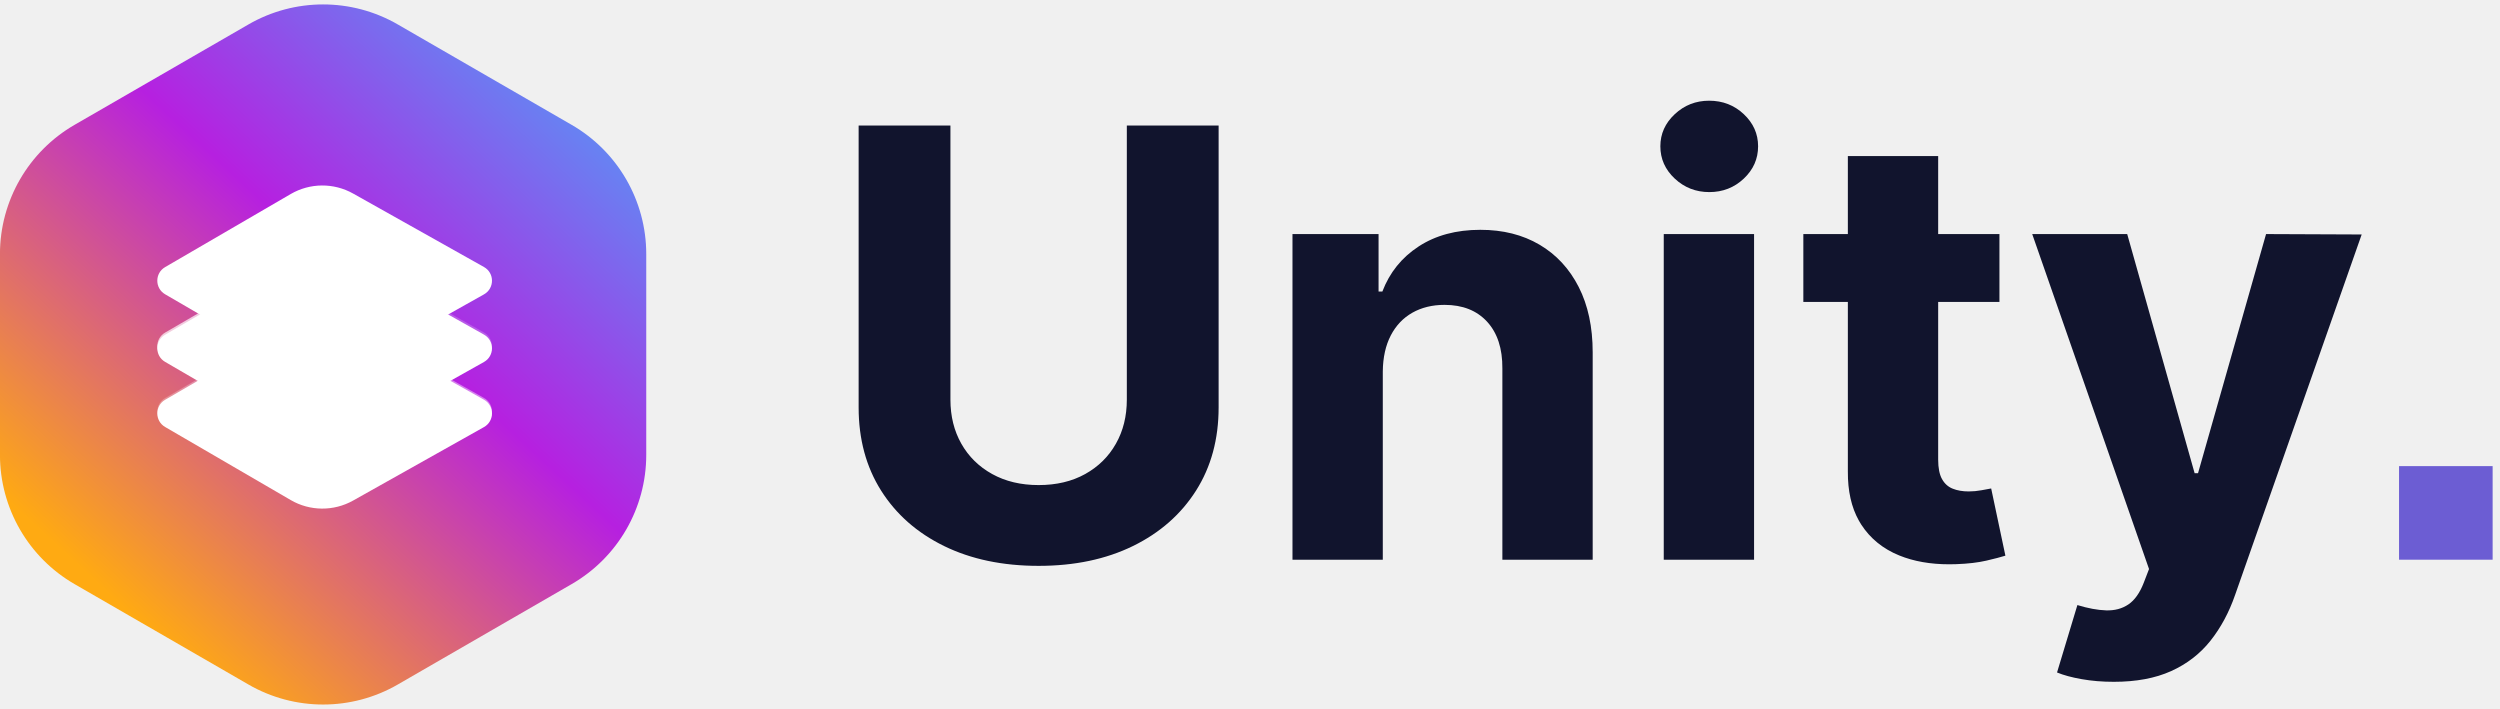
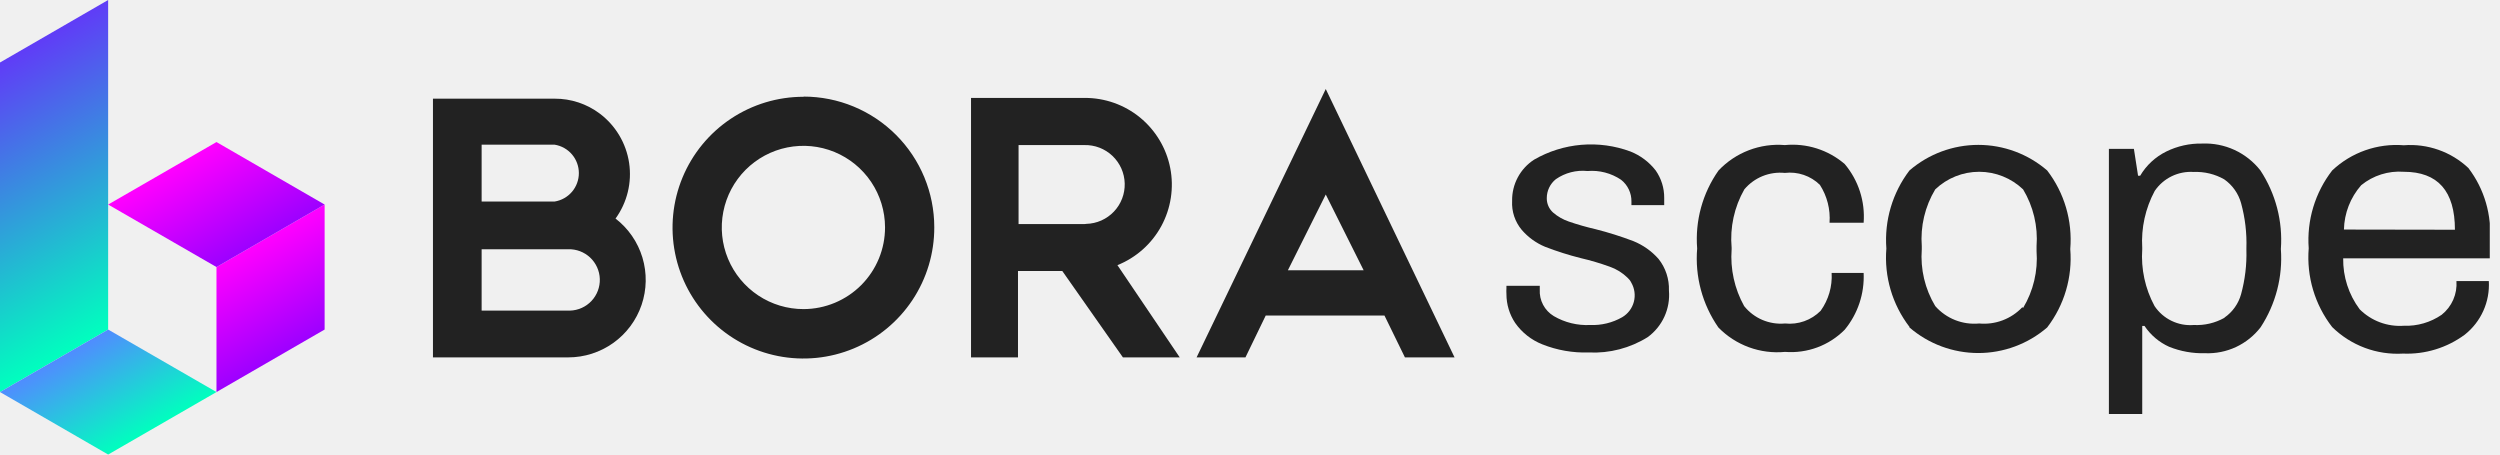
- <svg xmlns="http://www.w3.org/2000/svg" width="134" height="38" viewBox="0 0 134 38">
+ <svg xmlns="http://www.w3.org/2000/svg" width="132" height="24" viewBox="0 0 132 24" fill="none">
+   <g clip-path="url(#clip0_2_17)">
+     <path d="M65.76 18.87H63.18L70 4.7L76.8 18.87H74.18L73.1 16.66H66.83L65.76 18.87ZM68 14.27H72L70 10.27L68 14.27Z" fill="#222222" />
+     <path d="M32.5 11.54C33.115 10.692 33.372 9.636 33.217 8.6C33.062 7.565 32.506 6.631 31.67 6C30.984 5.484 30.148 5.206 29.29 5.21H22.86V18.87H30C30.854 18.871 31.687 18.604 32.382 18.107C33.077 17.611 33.599 16.909 33.875 16.1C34.151 15.292 34.166 14.417 33.92 13.599C33.673 12.781 33.177 12.061 32.5 11.54V11.54ZM29.29 7.64C29.646 7.698 29.969 7.881 30.203 8.156C30.436 8.431 30.564 8.779 30.564 9.14C30.564 9.501 30.436 9.849 30.203 10.124C29.969 10.399 29.646 10.582 29.29 10.64H25.43V7.64H29.29ZM30 16.4H25.43V13.16H30C30.43 13.147 30.847 13.305 31.16 13.599C31.473 13.894 31.657 14.3 31.67 14.73C31.683 15.16 31.525 15.577 31.231 15.89C30.936 16.203 30.53 16.387 30.1 16.4H30Z" fill="#222222" />
+     <path d="M42.43 5.11C41.062 5.108 39.724 5.512 38.586 6.271C37.448 7.03 36.561 8.11 36.037 9.373C35.513 10.637 35.376 12.028 35.643 13.369C35.91 14.711 36.569 15.943 37.538 16.91C38.505 17.876 39.739 18.534 41.081 18.799C42.422 19.064 43.813 18.925 45.076 18.399C46.339 17.873 47.417 16.985 48.175 15.845C48.932 14.706 49.334 13.368 49.33 12V12C49.33 10.17 48.603 8.415 47.309 7.121C46.015 5.827 44.26 5.1 42.43 5.1V5.11ZM42.43 16.32C41.578 16.322 40.744 16.071 40.034 15.599C39.324 15.127 38.77 14.455 38.442 13.669C38.114 12.882 38.026 12.015 38.191 11.179C38.355 10.342 38.764 9.574 39.365 8.969C39.967 8.365 40.734 7.953 41.569 7.785C42.405 7.617 43.272 7.7 44.06 8.024C44.848 8.349 45.523 8.9 45.998 9.607C46.473 10.315 46.728 11.148 46.73 12V12C46.731 12.566 46.621 13.127 46.406 13.65C46.19 14.174 45.874 14.649 45.475 15.051C45.075 15.452 44.601 15.77 44.079 15.988C43.556 16.206 42.996 16.319 42.43 16.32V16.32Z" fill="#222222" />
+     <path d="M59 14C59.989 13.603 60.809 12.873 61.318 11.937C61.826 11 61.993 9.915 61.788 8.869C61.583 7.823 61.019 6.882 60.195 6.206C59.37 5.531 58.336 5.165 57.27 5.17H51.27V18.87H53.75V14.31H56.09L59.29 18.87H62.29L59 14ZM57.27 11.83H53.78V7.66H57.25C57.523 7.653 57.795 7.699 58.05 7.797C58.305 7.895 58.539 8.042 58.737 8.23C58.935 8.418 59.094 8.644 59.206 8.893C59.317 9.143 59.378 9.412 59.385 9.685C59.392 9.958 59.346 10.23 59.248 10.485C59.15 10.74 59.003 10.974 58.815 11.172C58.627 11.37 58.401 11.529 58.152 11.641C57.902 11.752 57.633 11.813 57.36 11.82L57.27 11.83Z" fill="#222222" />
+     <path d="M11.43 20.7V14.1L17.14 10.8V17.4L11.43 20.7Z" fill="url(#paint0_linear_2_17)" />
+     <path d="M0 3.3V20.7L5.71 17.4V0L0 3.3Z" fill="url(#paint1_linear_2_17)" />
+     <path d="M11.43 20.7L5.71 17.4L0 20.7L5.71 24L11.43 20.7Z" fill="url(#paint2_linear_2_17)" />
+     <path d="M17.14 10.8L11.43 7.5L5.71 10.8L11.43 14.1L17.14 10.8Z" fill="url(#paint3_linear_2_17)" />
+     <path d="M81.43 18.18C80.853 17.951 80.356 17.558 80 17.05C79.7 16.6 79.54 16.071 79.54 15.53C79.533 15.42 79.533 15.31 79.54 15.2C79.543 15.163 79.543 15.127 79.54 15.09H81.3V15.29C81.284 15.569 81.344 15.846 81.475 16.093C81.605 16.34 81.801 16.546 82.04 16.69C82.621 17.03 83.288 17.193 83.96 17.16C84.551 17.185 85.136 17.043 85.65 16.75C85.956 16.571 86.178 16.277 86.268 15.934C86.358 15.591 86.308 15.226 86.13 14.92C86.081 14.821 86.013 14.733 85.93 14.66C85.663 14.4 85.342 14.202 84.99 14.08C84.493 13.9 83.985 13.75 83.47 13.63C82.828 13.469 82.197 13.269 81.58 13.03C81.106 12.833 80.685 12.528 80.35 12.14C79.992 11.713 79.809 11.166 79.84 10.61C79.832 10.178 79.934 9.751 80.137 9.37C80.34 8.988 80.637 8.665 81 8.43C81.764 7.988 82.617 7.721 83.497 7.646C84.377 7.572 85.262 7.693 86.09 8C86.615 8.209 87.074 8.554 87.42 9C87.717 9.425 87.875 9.932 87.87 10.45V10.83H86.14V10.65C86.145 10.427 86.098 10.206 86.002 10.005C85.907 9.803 85.766 9.627 85.59 9.49C85.069 9.14 84.445 8.978 83.82 9.03C83.23 8.969 82.637 9.122 82.15 9.46C82 9.58 81.879 9.732 81.796 9.905C81.713 10.078 81.67 10.268 81.67 10.46C81.668 10.603 81.696 10.745 81.753 10.876C81.809 11.007 81.894 11.124 82 11.22C82.246 11.433 82.531 11.596 82.84 11.7C83.299 11.858 83.767 11.991 84.24 12.1C84.918 12.271 85.586 12.482 86.24 12.73C86.75 12.936 87.206 13.258 87.57 13.67C87.946 14.143 88.141 14.736 88.12 15.34C88.16 15.812 88.078 16.286 87.882 16.716C87.686 17.147 87.382 17.52 87 17.8C86.07 18.381 84.985 18.664 83.89 18.61C83.049 18.638 82.211 18.492 81.43 18.18V18.18Z" fill="#222222" />
+     <path d="M90.73 17.29C89.884 16.072 89.488 14.598 89.61 13.12C89.495 11.657 89.894 10.199 90.74 9C91.186 8.529 91.732 8.164 92.338 7.932C92.943 7.7 93.594 7.607 94.24 7.66C94.807 7.605 95.379 7.665 95.922 7.837C96.465 8.009 96.968 8.289 97.4 8.66C98.127 9.522 98.486 10.636 98.4 11.76H96.6C96.651 11.056 96.472 10.354 96.09 9.76C95.848 9.523 95.557 9.344 95.237 9.235C94.916 9.126 94.576 9.09 94.24 9.13C93.839 9.09 93.435 9.148 93.062 9.299C92.689 9.451 92.359 9.692 92.1 10C91.568 10.934 91.334 12.009 91.43 13.08V13.16C91.352 14.203 91.582 15.246 92.09 16.16C92.346 16.48 92.677 16.731 93.054 16.892C93.431 17.052 93.842 17.117 94.25 17.08C94.594 17.116 94.941 17.075 95.266 16.959C95.591 16.843 95.887 16.655 96.13 16.41C96.547 15.83 96.752 15.123 96.71 14.41H98.4C98.45 15.499 98.094 16.569 97.4 17.41C96.991 17.822 96.498 18.14 95.954 18.342C95.41 18.544 94.829 18.625 94.25 18.58C93.604 18.642 92.953 18.558 92.344 18.335C91.734 18.111 91.183 17.755 90.73 17.29V17.29Z" fill="#222222" />
+     <path d="M100.82 17.26C99.914 16.079 99.479 14.604 99.6 13.12C99.489 11.644 99.923 10.178 100.82 9C101.831 8.129 103.121 7.65 104.455 7.65C105.789 7.65 107.079 8.129 108.09 9C108.999 10.184 109.433 11.663 109.31 13.15C109.431 14.634 108.996 16.109 108.09 17.29C107.079 18.161 105.789 18.64 104.455 18.64C103.121 18.64 101.831 18.161 100.82 17.29V17.26ZM106.82 16.26C107.362 15.358 107.61 14.309 107.53 13.26V13C107.61 11.951 107.362 10.902 106.82 10C106.195 9.403 105.364 9.07 104.5 9.07C103.636 9.07 102.805 9.403 102.18 10C101.638 10.902 101.39 11.951 101.47 13V13.16C101.39 14.209 101.638 15.258 102.18 16.16C102.466 16.486 102.826 16.739 103.229 16.899C103.633 17.059 104.068 17.121 104.5 17.08C104.92 17.119 105.344 17.062 105.739 16.913C106.134 16.764 106.49 16.527 106.78 16.22L106.82 16.26Z" fill="#222222" />
+     <path d="M111.35 7.86H112.67L112.89 9.28H113C113.325 8.728 113.805 8.283 114.38 8C114.968 7.711 115.616 7.567 116.27 7.58C116.859 7.555 117.446 7.67 117.982 7.917C118.517 8.164 118.986 8.536 119.35 9C120.157 10.227 120.537 11.685 120.43 13.15C120.536 14.607 120.16 16.058 119.36 17.28C119.017 17.726 118.571 18.083 118.062 18.322C117.552 18.56 116.992 18.672 116.43 18.65C115.78 18.668 115.133 18.552 114.53 18.31C114.002 18.072 113.552 17.691 113.23 17.21H113.11V21.86H111.35V7.86ZM117.45 16.77C117.88 16.473 118.192 16.034 118.33 15.53C118.538 14.768 118.633 13.979 118.61 13.19V13.11C118.637 12.307 118.542 11.505 118.33 10.73C118.189 10.219 117.874 9.774 117.44 9.47C116.951 9.191 116.393 9.056 115.83 9.08C115.429 9.052 115.028 9.13 114.667 9.305C114.305 9.481 113.996 9.748 113.77 10.08C113.276 10.999 113.047 12.038 113.11 13.08V13.16C113.038 14.201 113.264 15.242 113.76 16.16C113.985 16.496 114.295 16.766 114.659 16.941C115.023 17.117 115.427 17.193 115.83 17.16C116.395 17.189 116.957 17.057 117.45 16.78V16.77Z" fill="#222222" />
+     <path d="M123.14 17.27C122.222 16.087 121.78 14.603 121.9 13.11C121.792 11.634 122.234 10.17 123.14 9C123.642 8.526 124.238 8.163 124.889 7.934C125.54 7.705 126.232 7.615 126.92 7.67C127.541 7.622 128.164 7.704 128.751 7.911C129.339 8.117 129.876 8.444 130.33 8.87C131.178 9.981 131.581 11.368 131.46 12.76V13.64H123.72C123.705 14.608 124.011 15.554 124.59 16.33C124.894 16.633 125.259 16.868 125.661 17.018C126.063 17.168 126.492 17.23 126.92 17.2C127.632 17.227 128.333 17.023 128.92 16.62C129.185 16.409 129.395 16.137 129.531 15.827C129.667 15.517 129.725 15.178 129.7 14.84H131.41C131.441 15.379 131.342 15.918 131.121 16.41C130.9 16.903 130.563 17.335 130.14 17.67C129.199 18.365 128.049 18.718 126.88 18.67C126.193 18.71 125.506 18.607 124.862 18.366C124.218 18.125 123.631 17.751 123.14 17.27V17.27ZM129.62 12.13C129.62 10.09 128.72 9.07 126.92 9.07C126.107 9.009 125.301 9.264 124.67 9.78C124.101 10.429 123.779 11.257 123.76 12.12L129.62 12.13Z" fill="#222222" />
+   </g>
  <defs>
-     <linearGradient id="logo-a" x1="55.419%" x2="-26.074%" y1="-47.437%" y2="47.418%">
-       <stop offset="0%" stop-color="#32C5FF" />
-       <stop offset="53.397%" stop-color="#B620E0" />
-       <stop offset="100%" stop-color="#FFAA12" />
+     <linearGradient id="paint0_linear_2_17" x1="12.86" y1="13.28" x2="15.71" y2="18.23" gradientUnits="userSpaceOnUse">
+       <stop stop-color="#FF00FF" />
+       <stop offset="1" stop-color="#9D00FF" />
    </linearGradient>
-     <linearGradient id="logo-b" x1="59.64%" x2="-7.01%" y1="15.462%" y2="35.796%">
-       <stop offset="0%" stop-color="#FFF" stop-opacity=".475" />
-       <stop offset="100%" stop-color="#FFF" stop-opacity=".273" />
+     <linearGradient id="paint1_linear_2_17" x1="6.62" y1="16.88" x2="-0.91" y2="3.82" gradientUnits="userSpaceOnUse">
+       <stop stop-color="#00FFBE" />
+       <stop offset="1" stop-color="#603CF7" />
    </linearGradient>
-     <linearGradient id="logo-c" x1="70.892%" x2="16.832%" y1="29.002%" y2="46.987%">
-       <stop offset="0%" stop-color="#FFF" stop-opacity=".201" />
-       <stop offset="100%" stop-color="#FFF" stop-opacity=".698" />
+     <linearGradient id="paint2_linear_2_17" x1="7.14" y1="23.18" x2="4.29" y2="18.23" gradientUnits="userSpaceOnUse">
+       <stop stop-color="#00FFBE" />
+       <stop offset="1" stop-color="#508CFF" />
    </linearGradient>
+     <linearGradient id="paint3_linear_2_17" x1="10" y1="8.33" x2="12.86" y2="13.28" gradientUnits="userSpaceOnUse">
+       <stop stop-color="#FF00FF" />
+       <stop offset="1" stop-color="#9D00FF" />
+     </linearGradient>
+     <clipPath id="clip0_2_17">
+       <rect width="131.46" height="24" fill="white" />
+     </clipPath>
  </defs>
-   <g fill="none" fill-rule="evenodd">
-     <path fill="#11142D" d="M91.62,10.296 C92.34,10.296 92.956,10.055 93.467,9.574 C93.978,9.093 94.234,8.515 94.234,7.841 C94.234,7.174 93.978,6.6 93.467,6.119 C92.956,5.638 92.336,5.398 91.609,5.398 C90.897,5.398 90.283,5.638 89.768,6.119 C89.253,6.6 88.995,7.174 88.995,7.841 C88.995,8.515 89.253,9.093 89.768,9.574 C90.283,10.055 90.901,10.296 91.62,10.296 Z M60.727,29.267 C59.28,29.975 57.595,30.33 55.67,30.33 C53.739,30.33 52.049,29.975 50.602,29.267 C49.155,28.559 48.03,27.568 47.227,26.296 C46.424,25.023 46.023,23.538 46.023,21.841 L46.023,6.727 L50.943,6.727 L50.943,21.421 C50.943,22.307 51.138,23.095 51.528,23.784 C51.919,24.474 52.47,25.015 53.182,25.409 C53.894,25.803 54.724,26 55.67,26 C56.625,26 57.456,25.803 58.165,25.409 C58.873,25.015 59.422,24.474 59.812,23.784 C60.203,23.095 60.398,22.307 60.398,21.421 L60.398,6.727 L65.318,6.727 L65.318,21.841 C65.318,23.538 64.915,25.023 64.108,26.296 C63.301,27.568 62.174,28.559 60.727,29.267 Z M74.118,19.909 L74.118,30 L69.277,30 L69.277,12.546 L73.891,12.546 L73.891,15.625 L74.095,15.625 C74.482,14.61 75.129,13.805 76.039,13.21 C76.948,12.616 78.05,12.318 79.345,12.318 C80.558,12.318 81.614,12.583 82.516,13.114 C83.417,13.644 84.118,14.4 84.618,15.381 C85.118,16.362 85.368,17.53 85.368,18.886 L85.368,30 L80.527,30 L80.527,19.75 C80.535,18.682 80.262,17.847 79.709,17.244 C79.156,16.642 78.395,16.341 77.425,16.341 C76.773,16.341 76.2,16.481 75.703,16.761 C75.207,17.042 74.821,17.449 74.544,17.983 C74.268,18.517 74.126,19.159 74.118,19.909 Z M94.018,12.546 L94.018,30 L89.177,30 L89.177,12.546 L94.018,12.546 Z M104.864,30.239 C105.492,30.216 106.026,30.153 106.466,30.051 C106.905,29.949 107.246,29.86 107.489,29.784 L106.727,26.182 C106.606,26.205 106.432,26.237 106.204,26.278 C105.977,26.32 105.75,26.341 105.523,26.341 C105.197,26.341 104.911,26.292 104.665,26.193 C104.418,26.095 104.227,25.922 104.091,25.676 C103.954,25.43 103.886,25.083 103.886,24.636 L103.886,16.182 L107.17,16.182 L107.17,12.546 L103.886,12.546 L103.886,8.364 L99.045,8.364 L99.045,12.546 L96.659,12.546 L96.659,16.182 L99.045,16.182 L99.045,25.273 C99.038,26.313 99.235,27.19 99.635,27.904 L99.761,28.114 C100.246,28.864 100.926,29.417 101.801,29.773 C102.579,30.089 103.472,30.247 104.48,30.246 C104.606,30.246 104.734,30.244 104.864,30.239 Z M116.37,35.972 C115.522,36.354 114.499,36.545 113.302,36.545 C112.688,36.545 112.115,36.498 111.581,36.403 C111.046,36.309 110.605,36.189 110.257,36.045 L111.348,32.432 C111.916,32.606 112.429,32.701 112.887,32.716 C113.346,32.731 113.743,32.625 114.081,32.398 C114.418,32.17 114.692,31.784 114.904,31.239 L115.188,30.5 L108.927,12.546 L114.018,12.546 L117.632,25.364 L117.814,25.364 L121.461,12.546 L126.586,12.568 L119.802,31.886 C119.476,32.826 119.035,33.646 118.478,34.347 C117.921,35.047 117.219,35.589 116.37,35.972 Z" />
-     <polygon fill="#6C5DD3" fill-rule="nonzero" points="133.605 30 133.605 24.984 128.589 24.984 128.589 30" />
-     <path fill="url(#logo-a)" d="M13.319,1.309 C15.794,-0.12 18.844,-0.12 21.319,1.309 L30.639,6.691 C33.115,8.12 34.639,10.761 34.639,13.619 L34.639,24.381 C34.639,27.239 33.115,29.88 30.639,31.309 L21.319,36.691 C18.844,38.12 15.794,38.12 13.319,36.691 L3.998,31.309 C1.523,29.88 -0.002,27.239 -0.002,24.381 L-0.002,13.619 C-0.002,10.761 1.523,8.12 3.998,6.691 L13.319,1.309 Z" />
-     <path fill="#FFF" d="M15.584,17.512 C16.615,16.912 17.887,16.903 18.927,17.487 L25.94,21.424 C26.514,21.746 26.514,22.571 25.94,22.892 L18.927,26.83 C17.887,27.414 16.615,27.404 15.584,26.804 L8.85,22.886 C8.292,22.561 8.292,21.755 8.85,21.43 L15.584,17.512 Z" />
-     <path fill="url(#logo-b)" d="M7.584,1.417 C8.615,0.817 9.887,0.807 10.927,1.391 L17.94,5.328 C18.514,5.65 18.514,6.475 17.94,6.797 L10.927,10.734 C9.887,11.318 8.615,11.308 7.584,10.708 L0.85,6.79 C0.292,6.466 0.292,5.659 0.85,5.335 L7.584,1.417 Z" opacity=".9" transform="translate(8 16)" />
-     <path fill="#FFF" d="M15.584,14.023 C16.615,13.423 17.887,13.413 18.927,13.997 L25.94,17.935 C26.514,18.256 26.514,19.081 25.94,19.403 L18.927,23.34 C17.887,23.924 16.615,23.915 15.584,23.315 L8.85,19.397 C8.292,19.072 8.292,18.266 8.85,17.941 L15.584,14.023 Z" />
-     <path fill="url(#logo-c)" d="M15.584,13.908 C16.615,13.308 17.887,13.298 18.927,13.882 L25.94,17.82 C26.514,18.141 26.514,18.966 25.94,19.288 L18.927,23.225 C17.887,23.809 16.615,23.8 15.584,23.2 L8.85,19.282 C8.292,18.957 8.292,18.151 8.85,17.826 L15.584,13.908 Z" />
-     <path fill="#FFF" d="M15.584,10.399 C16.615,9.799 17.887,9.79 18.927,10.374 L25.94,14.311 C26.514,14.633 26.514,15.458 25.94,15.779 L18.927,19.717 C17.887,20.301 16.615,20.291 15.584,19.691 L8.85,15.773 C8.292,15.448 8.292,14.642 8.85,14.317 L15.584,10.399 Z" />
-   </g>
</svg>
